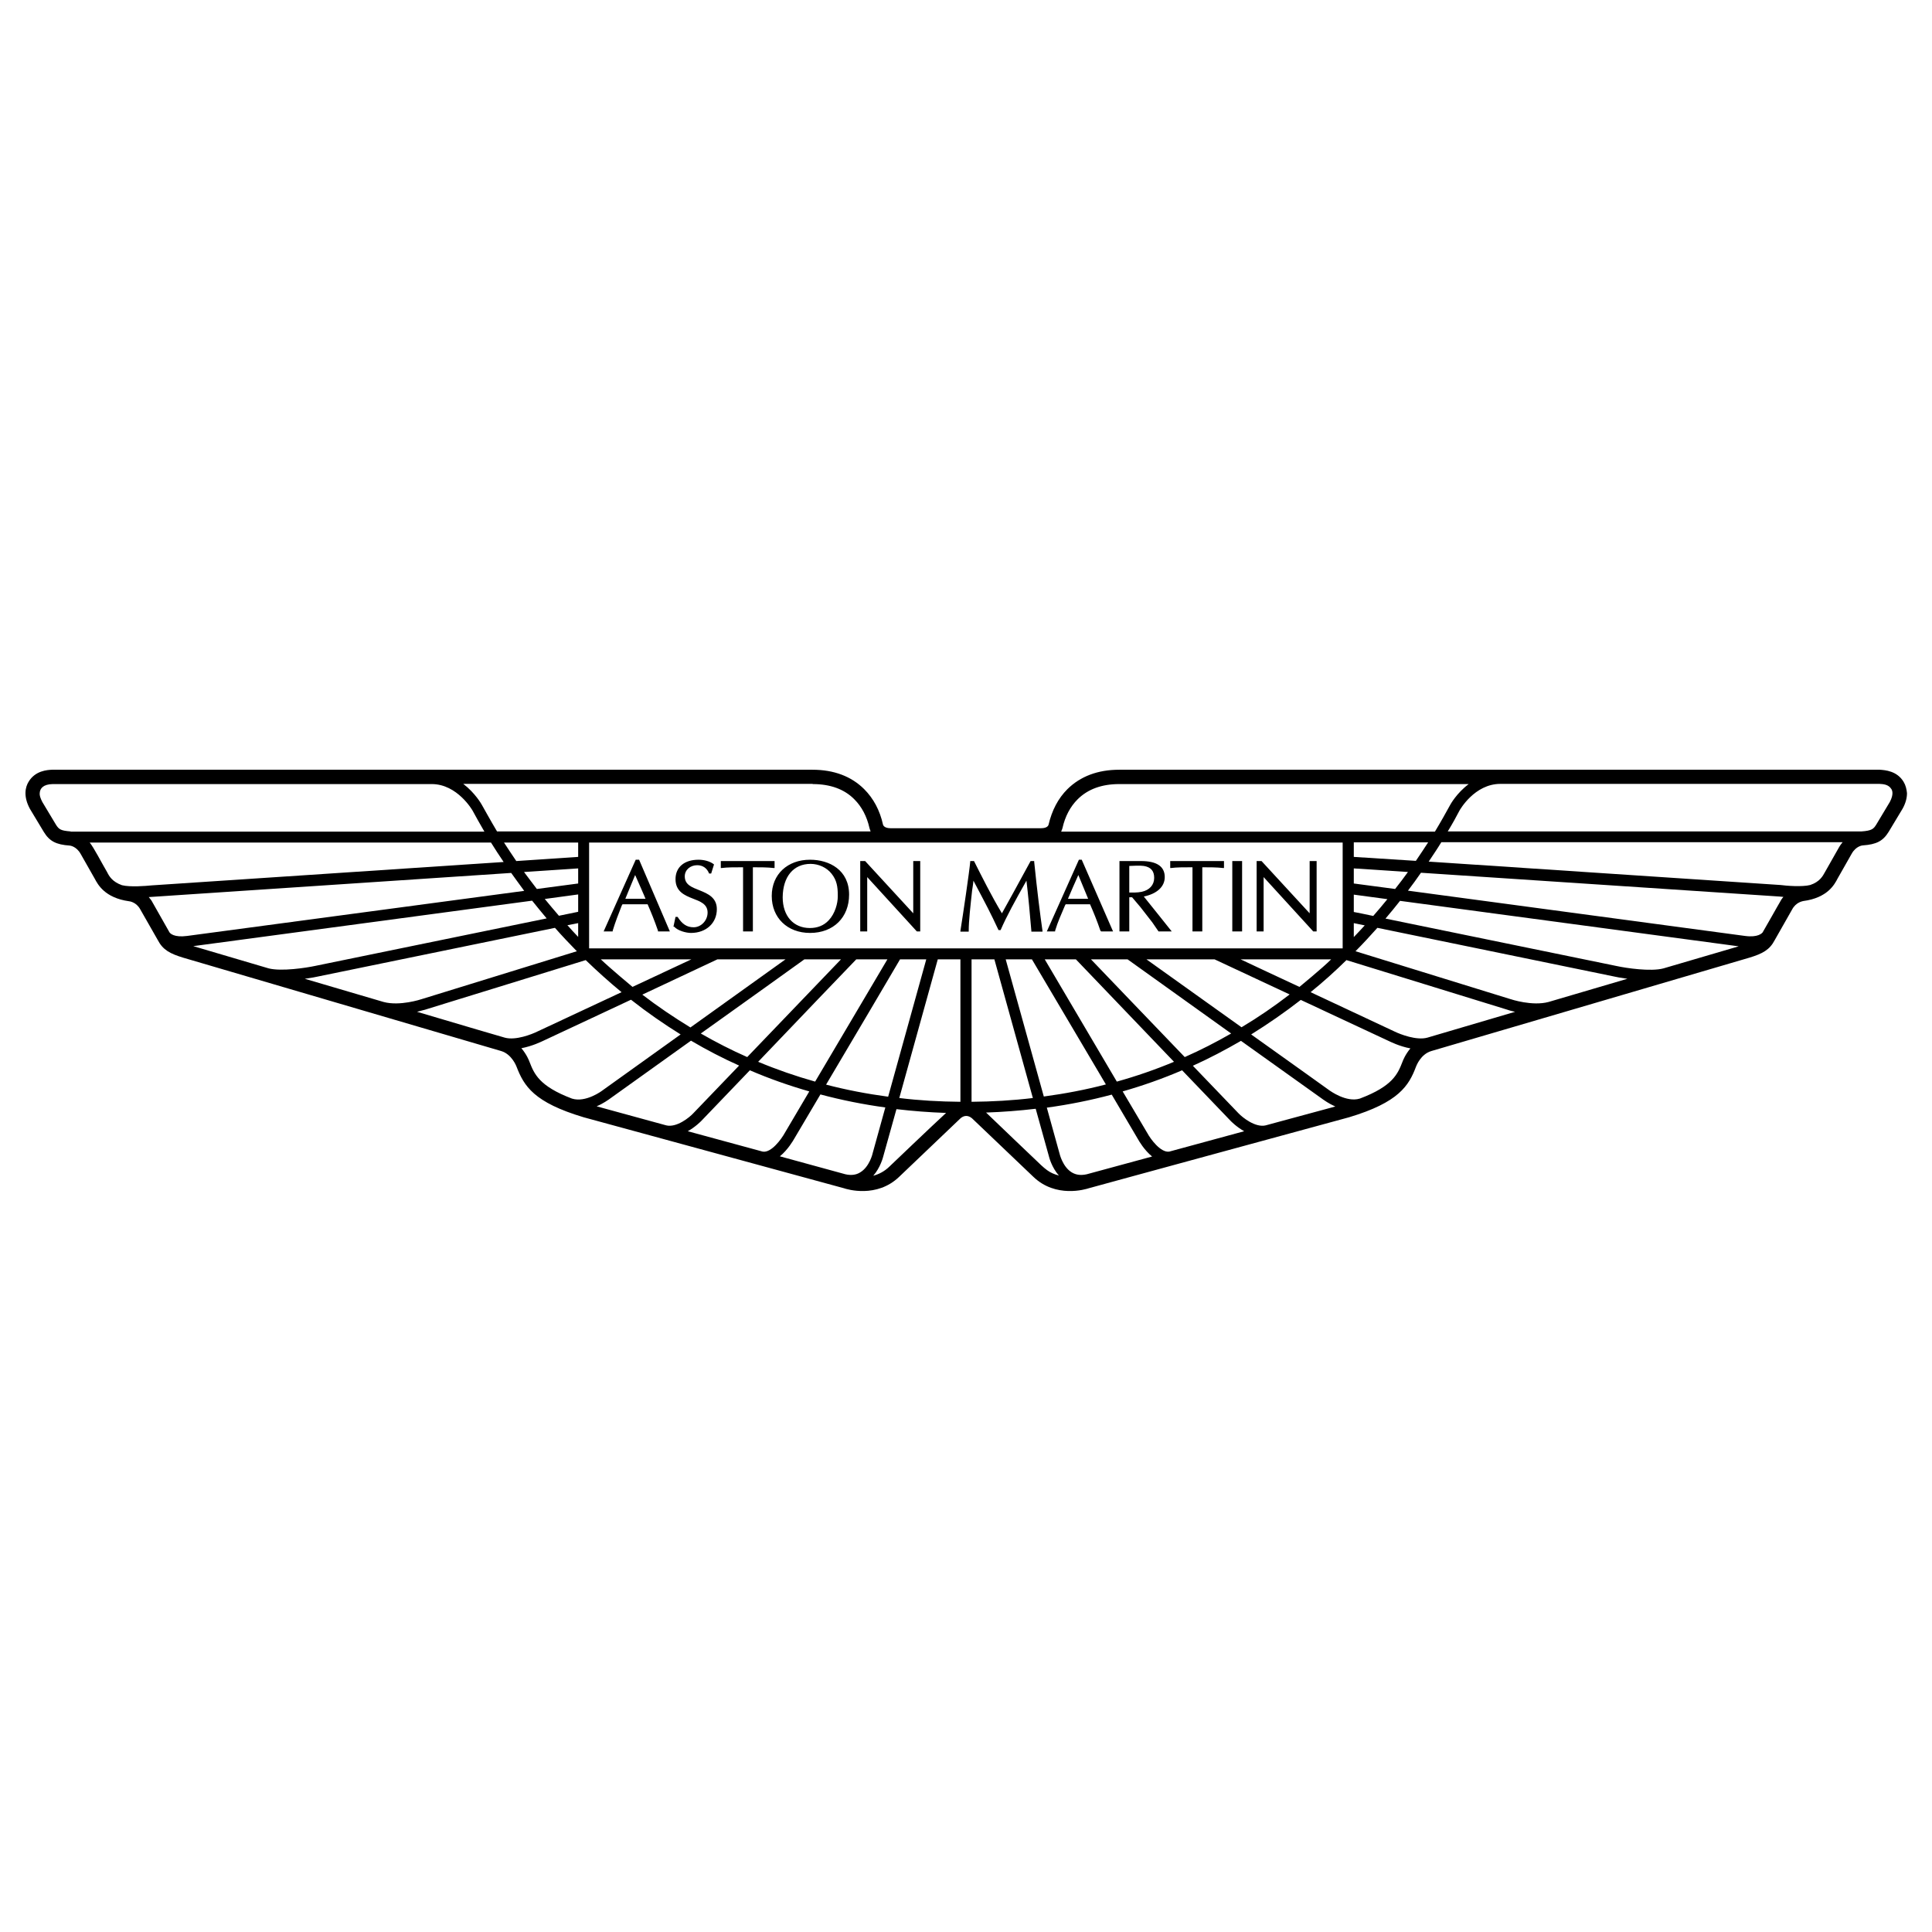
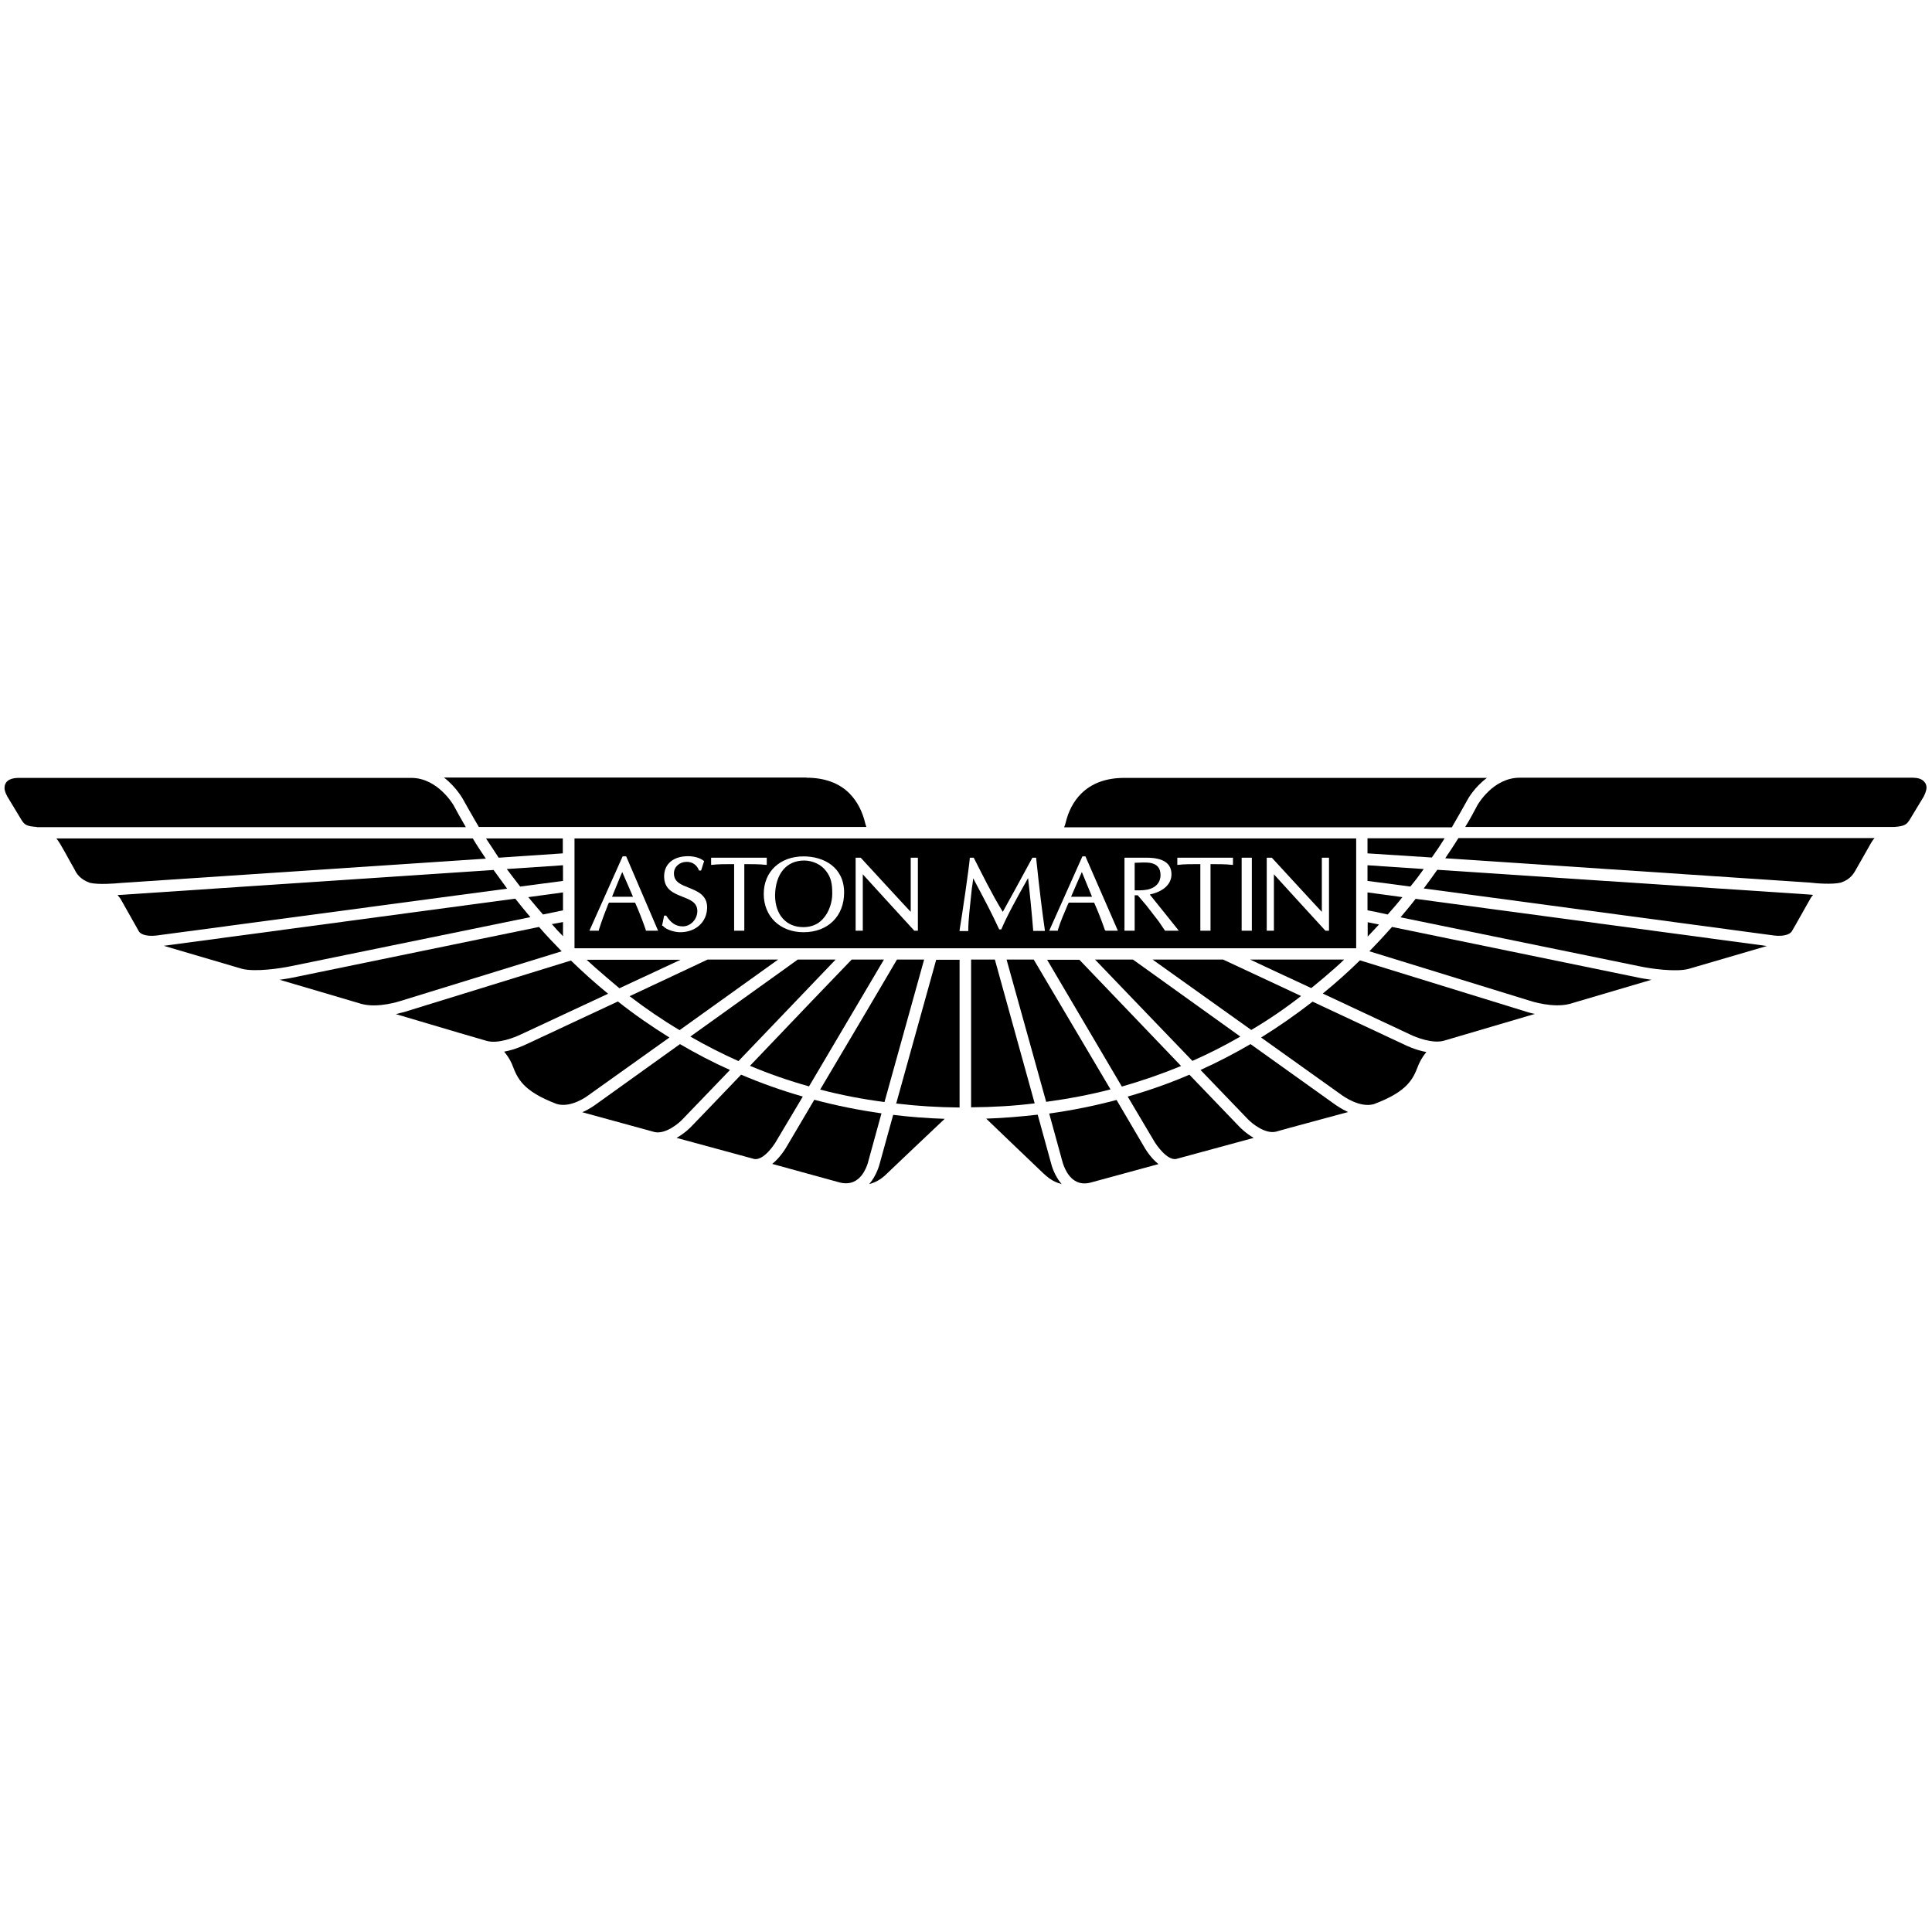
<svg xmlns="http://www.w3.org/2000/svg" version="1.1" id="svg3557" x="0px" y="0px" viewBox="0 0 1024 1024" style="enable-background:new 0 0 1024 1024;" xml:space="preserve">
-   <g id="layer1" transform="translate(-214.9598,-319.1258)">
-     <path id="path2578" d="M1223.9,733.5c-3.5-5.8-9.8-6.2-12.6-6.4H808.2c-11.4,0-20.6,3.5-27.5,10.3c-4.9,4.9-8.2,11.2-10,18.9   c-0.1,0.3-0.6,1.8-4,1.8h-79.7c-3.4,0-3.9-1.6-4-1.8c-1.7-7.7-5.1-14-10-18.9c-6.8-6.8-16.1-10.3-27.4-10.3H242.6   c-2.6,0.1-9,0.5-12.5,6.4c-1.7,2.8-2.9,7.6,0.7,14.3c0,0,7.4,12.3,7.4,12.3c3,4.9,6.5,6.7,13.7,7.2c0.1,0,3.5,0.3,5.8,4.4l7.5,13.2   c1.6,3,5.3,10.1,18.1,11.9c0.2,0,3.9,0.4,6,4.3c0,0,9.3,16.3,9.3,16.3c2.7,5.2,6.5,7.2,13.4,9.3c0,0,168.6,49.5,168.6,49.5   c5.7,1.7,8.1,8.2,8.1,8.2c4,10.4,9.2,19,35.6,26.9c0,0,137.9,37.6,137.9,37.6c1.7,0.6,17.5,5.4,29.4-6.1c0,0,32.4-30.9,32.4-30.9   c0,0,1.3-1.3,3.1-1.3c1.8,0,3.2,1.4,3.2,1.4c0.1,0.1,32.3,30.8,32.3,30.8c11.9,11.5,27.7,6.7,29.5,6.1   c-0.1,0,137.8-37.6,137.9-37.6c26.3-7.9,31.7-16.7,35.5-26.9c0.2-0.4,2.4-6.5,8.1-8.2c0,0,25.5-7.5,168.6-49.5   c6.9-2.1,10.7-4.1,13.4-9.3l9.2-16.2c2.1-4,5.7-4.4,5.9-4.5c12.9-1.7,16.6-8.8,18.2-11.9c0,0,7.5-13.2,7.5-13.2   c2.3-4.1,5.7-4.4,5.9-4.4c7.2-0.5,10.7-2.3,13.7-7.2c0,0,7.4-12.3,7.4-12.3c1.6-2.9,2.3-5.6,2.3-8.2   C1225.5,737.4,1225,735.3,1223.9,733.5 M778.1,758c1.4-6.2,4.1-11.3,8-15.2c5.4-5.4,12.8-8.1,22.1-8.1h185.2   c-6.4,4.8-9.7,10.8-9.9,11.2c-2.2,4-4.8,8.7-8,14H777.4C777.8,759.1,778.1,758,778.1,758 M527.3,821.8c0,0-0.1-0.1-0.1-0.1v-56   h399.4l0,56.1c0,0,0,0,0,0L527.3,821.8z M521.4,773.3l-32.8,2.2c-2.3-3.4-4.5-6.7-6.5-9.8h39.3V773.3z M521.4,779.4v8l-21.9,2.9   c-2.4-3.1-4.6-6.1-6.8-9L521.4,779.4z M521.4,793.2v9.2l-10.2,2.1c-2.6-3-5.1-6-7.5-8.9L521.4,793.2z M521.4,808.4v7.3   c-2-2.1-3.9-4.1-5.7-6.2C518,809.1,519.9,808.7,521.4,808.4 M595.2,827.6h36.1l-50.4,36.1c-8.7-5.3-17.3-11.1-25.5-17.4   C574.3,837.4,591.8,829.2,595.2,827.6 M550.2,842.2c-0.5-0.4-12-10-16.8-14.6h48L550.2,842.2z M641.3,827.6h19.4L611,879.4   c-8.4-3.7-16.6-7.9-24.6-12.5C610.2,849.9,635.1,832.1,641.3,827.6 M668.8,827.6h16.5L647,892.4c-10.3-2.9-20.4-6.4-30.2-10.5   C637.6,860.1,662.7,833.9,668.8,827.6 M692,827.6h13.9l-20.2,72.8c-11.2-1.5-22.2-3.6-32.9-6.4C667.5,869.2,687.1,836,692,827.6    M761.9,827.6l39.2,66.3c-10.7,2.8-21.7,4.9-32.9,6.4L748,827.6H761.9z M768.7,827.6h16.5l52,54.3c-9.8,4.1-19.9,7.6-30.3,10.5   L768.7,827.6z M793.2,827.6h19.4l54.9,39.3c-8,4.6-16.2,8.8-24.6,12.5C824.8,860.6,803,837.8,793.2,827.6 M822.6,827.6h36.1   l39.8,18.6c-8.3,6.4-16.8,12.2-25.5,17.4C853.8,849.9,833.5,835.4,822.6,827.6 M872.5,827.6h48c-4.9,4.9-16.5,14.3-16.8,14.6   C892,836.8,880.6,831.4,872.5,827.6 M932.5,808.4l5.8,1.2c-1.9,2.1-3.8,4.1-5.8,6.2V808.4z M932.5,802.5v-9.2l17.8,2.4   c-2.4,3-4.9,5.9-7.5,8.9C938.2,803.6,934.6,802.9,932.5,802.5 M932.5,787.4v-8l28.7,1.9c-2.1,2.9-4.4,6-6.8,9L932.5,787.4z    M932.5,773.3v-7.7h39.4c-2,3.1-4.2,6.4-6.5,9.8L932.5,773.3z M645.7,734.7c9.3,0,16.8,2.7,22.1,8.1c3.9,3.9,6.6,9,8,15.2   c0,0,0.3,1.1,0.6,1.8h-198c-3-5-8-14-8-14c-0.2-0.4-3.6-6.4-9.9-11.2H645.7z M252.4,759.8c-5.1-0.4-6.2-1-7.8-3.6   c0,0-6.7-11.1-7.2-12c-1.1-2.1-1.5-3.6-1.4-4.6c0.1-2.7,2-4.8,6.9-4.9l200.9,0c13.6,0,21.6,14,21.6,14c1.8,3.3,3.9,7.1,6.3,11.2   H252.4z M279.6,788.3c-5.1-1.8-6.8-4.8-7.8-6.8c-3.1-5.3-7.2-13.3-9.3-15.8h212.7c2,3.3,4.3,6.7,6.7,10.3l-186.6,12.4   C292.4,788.7,283.9,789.4,279.6,788.3 M314.1,815.2c-6.8,0.9-8.9-1.3-9.3-1.9l-8.9-15.7c-0.6-1.2-1.3-2.1-2.1-3   c1.2-0.1,192.1-12.8,192.1-12.8c2.2,3.1,4.5,6.2,6.9,9.5L314.1,815.2z M357.4,832.4c-18.5-5.5-33.6-9.9-40-11.8L497,796.5   c2.5,3.1,5,6.2,7.7,9.4l-122.8,25.2C377.2,832.1,364.2,834.1,357.4,832.4 M418.3,850.2c-13.7-4-28.2-8.3-41.8-12.3   c3.6-0.5,6.2-1,6.5-1.1c0,0,89-18.3,126.1-25.9c3.6,4.1,7.5,8.2,11.6,12.4l-82.3,25.4C438.1,848.8,426.9,852.5,418.3,850.2    M482.5,869.1c-1.8-0.5-21.3-6.2-46.5-13.7c2.4-0.6,4-1.1,4.2-1.1c-0.1,0,69.1-21.3,85.2-26.3c5.9,5.7,12.2,11.4,19,17l-44.5,20.8   C496.9,867.3,488.3,870.7,482.5,869.1 M518.1,901.4c-17.4-6.6-20-13.1-22.5-19.5c-0.2-0.6-1.5-3.9-4.3-7.2   c5.9-1.1,10.8-3.6,11.1-3.7c0,0,23.5-11,47-22c8.5,6.7,17.3,12.8,26.3,18.4l-41.6,29.8C534,897.3,525.4,903.7,518.1,901.4    M568.1,915.6l-36.9-10.1c3.7-1.6,6.2-3.5,6.4-3.6c0,0,20.6-14.7,43.6-31.2c8.3,4.9,16.8,9.3,25.5,13.2l-24.2,25.2   C580.4,911.4,573.6,916.9,568.1,915.6 M619.2,929.5l-39.7-10.8c4.1-2.3,7-5.3,7.2-5.5c0,0,11.3-11.8,25.7-26.8   c10.2,4.4,20.7,8.1,31.5,11.2l-13.1,22.2C629.2,922.7,623.8,930.3,619.2,929.5 M677.5,930.3c0,0.1-1.6,7.2-6.6,10.2   c-2.2,1.4-4.9,1.7-7.9,1l-34.7-9.5c4.2-3.4,7.1-8.4,7.6-9.3c0,0,5.9-9.9,13.9-23.5c11.2,3,22.7,5.3,34.4,6.9L677.5,930.3z    M686.3,937.5c-2.7,2.6-5.6,4-8.5,4.8c3.8-4.3,5.2-9.8,5.4-10.6l6.9-24.7c8.6,1,17.4,1.7,26.3,2   C709.2,915.6,686.3,937.5,686.3,937.5 M691.6,901.1l20.4-73.5h12v75.5C713,903,702.2,902.4,691.6,901.1 M729.9,903.1v-75.5h12.1   l20.4,73.5C751.7,902.4,740.9,903,729.9,903.1 M762.6,932.7c0,0-18.7-17.8-25-23.9c8.9-0.3,17.7-1,26.3-2l6.9,24.8   c0.2,0.9,1.6,6.3,5.4,10.6C770.9,940.7,769.3,939.2,762.6,932.7 M791,941.5c-3.1,0.7-5.7,0.4-8-1c-4.8-2.9-6.4-9.7-6.5-10.1   l-6.7-24.2c11.7-1.6,23.2-3.9,34.4-6.9l13.9,23.6c0.5,0.9,3.3,5.8,7.5,9.2L791,941.5z M834.7,929.5c-4.6,0.7-10-6.8-11.5-9.6   L810,897.6c10.8-3.1,21.3-6.8,31.5-11.2l25.7,26.8c0.2,0.2,3.1,3.2,7.2,5.5L834.7,929.5z M892.4,913.8l-6.6,1.8   c-5.5,1.3-12.3-4.2-14.4-6.4c0,0-10.6-11-24.2-25.2c8.7-3.9,17.2-8.4,25.5-13.2l43.7,31.2c0.2,0.1,2.7,2,6.3,3.6   C913,908.2,892.4,913.8,892.4,913.8 M958.3,881.9c-2.5,6.4-5.1,12.9-22.6,19.5c-7.2,2.2-15.8-4.2-15.9-4.2c0,0-19.5-14-41.7-29.8   c9-5.6,17.8-11.7,26.3-18.3l47.1,22c0.3,0.1,5.1,2.6,11,3.7C959.8,878,958.5,881.3,958.3,881.9 M971.5,869.1   c-5.8,1.6-14.4-1.8-17.3-3.2c0,0-22-10.3-44.6-20.9c6.8-5.5,13.1-11.2,19-17l85.3,26.3c0.2,0.1,1.7,0.6,4.1,1.1L971.5,869.1z    M1035.7,850.2c-8.6,2.3-19.9-1.4-20-1.5l-0.1,0c0,0,0,0,0,0l-82.2-25.4c4.1-4.1,7.9-8.3,11.6-12.4l126,25.9   c0.3,0.1,2.9,0.6,6.5,1.1L1035.7,850.2z M1096.6,832.4c-6.7,1.8-19.9-0.2-24.5-1.2c0,0-84.1-17.3-122.8-25.2   c2.7-3.2,5.3-6.3,7.7-9.4l179.5,24.1L1096.6,832.4z M1158.1,797.7c0-0.1-7.3,12.9-8.9,15.6c-0.4,0.5-2.5,2.8-9.3,1.9l-178.7-24   c2.4-3.2,4.8-6.4,6.9-9.5l189.9,12.6c0.3,0,1.1,0.1,2.2,0.2C1159.4,795.4,1158.7,796.5,1158.1,797.7 M1189.8,768l-7.6,13.4   c-1.1,2-2.7,5.1-7.8,6.8c-4.3,1.1-12.8,0.4-15.7,0l-186.5-12.4c2.4-3.6,4.7-7,6.7-10.3h212.7C1190.8,766.4,1190.3,767.2,1189.8,768    M1216.6,744.2c-0.1,0.2-7.2,12-7.2,12c-1.4,2.2-2.2,3.2-7.8,3.6c0,0-219.3,0-219.3,0c2.5-4.1,4.6-7.9,6.3-11.2   c0.1-0.1,7.8-14,21.6-14l200.9,0c2.1,0.1,4.8,0.3,6.3,2.7c0.2,0.3,0.6,1,0.6,2.2C1218,740.6,1217.7,742.1,1216.6,744.2" />
-     <path id="path2580" d="M551.9,774.8l-17,38h4.8v-0.4c1.4-4.6,3.1-9,4.8-13.3c0,0,0.3-0.5,0.4-0.7h13.3c1.8,4.1,3.6,8.5,5.5,14v0.4   h6.3l-16.3-38H551.9z M585.2,774.8c-7.5,0-12.2,3.9-12.2,10.3c0,6.6,4.9,8.6,9.2,10.3c3.9,1.5,7.8,2.9,7.8,7.4   c0,4.2-3.4,7.8-7.4,7.8c-3.6,0-6.1-1.7-8.5-5.5H573l-1.1,5.2h0.4c2,2.2,6.4,3.3,8.9,3.3c8,0,13.7-5.2,13.7-12.6   c0-6.1-4.7-8.2-9.2-10c-4-1.6-7.8-2.9-7.8-7.4c0-3.4,2.9-5.9,6.6-5.9c3,0,5.2,1.6,6.3,4.4h1.1l1.5-4.8   C591.1,775.4,587.6,774.8,585.2,774.8z M644.3,774.8c-11.9,0-20.3,7.7-20.3,19.2c0,11.6,8.3,19.6,20.3,19.6   c12.5,0,20.7-8.3,20.7-20.3C665,780.3,654.6,774.8,644.3,774.8z M786.8,774.8l-17,38h4.4v-0.4c1.4-4.7,3.4-9,5.2-13.3   c0,0,0.3-0.5,0.4-0.7h12.9c1.8,4.1,3.7,8.7,5.5,14l0.4,0.4h6.3l-16.6-38H786.8z M597,775.5v3.7h0.4c3.2-0.4,6.4-0.4,11.4-0.4v34   h5.2v-34c3.8,0,7.7,0,11.1,0.4h0.4v-3.7h-0.4H597z M670.9,775.5v37.3h3.7V784c0.2,0.2,23.3,25.5,23.3,25.5l3,3.3h1.8v-37.3h-0.4   h-3.3c0,0,0,27.1,0,27.7c-0.2-0.2-25.5-27.7-25.5-27.7H670.9z M729.2,775.5v0.4c-0.5,5.5-3.8,27.9-5.2,36.6v0.4h4.4v-0.4   c0-5.3,0.9-13.1,1.8-21.4c0,0,0.6-3.7,0.7-5.2c0.6,1.2,7.7,14.4,10.3,19.9l3,6.3h1.1c3.1-7.2,7.6-15.4,13.7-26.2   c0.8,6.4,2,19.2,2.6,26.6v0.4h5.9v-0.4c-1.3-9.1-2.8-20.9-4.4-36.6v-0.4h-0.4h-1.5l-8.9,16.3c0,0-5.8,10.5-6.3,11.4   c-5.6-9.3-10.5-19.2-14.8-27.7h-0.4H729.2z M808.3,775.5v37.3h5.2c0,0,0-17.5,0-18.1h1.5c0.2,0.2,4.4,5.2,4.4,5.2   c0,0,6.3,8.1,6.3,8.1l3.3,4.8h0.4h6.6c0,0-14.1-17.7-14.8-18.5c6.8-1.4,11.1-5.1,11.1-10.3c0-5.7-4.3-8.5-12.6-8.5H808.3z    M835.2,775.5v3.7h0.4c3.2-0.4,6.4-0.4,11.4-0.4v34h5.2c0,0,0-33.3,0-34c3.8,0,7.7,0,11.1,0.4h0.4v-3.7h-0.4H835.2z M868.1,775.5   v37.3h5.2v-37.3H868.1z M881,775.5v37.3h3.7V784c0.2,0.2,23.3,25.5,23.3,25.5l3,3.3h1.8v-37.3h-3.7v27.7   c-0.2-0.2-25.5-27.7-25.5-27.7H881z M644.6,777c4.3,0,8.6,2,11.1,5.2c2.8,3.5,3.3,7,3.3,11.4c0,0.3,0,0.5,0,0.7   c0,3.6-1.4,9-4.8,12.6c-2.6,2.8-6,4.1-10,4.1c-8.7,0-14.4-6.4-14.4-16.3C629.9,783.8,635.5,777,644.6,777z M813.4,778.1   c2.2-0.1,5.9-0.3,7.8,0c3.7,0.6,5.5,2.6,5.5,6.3c0,3.8-2.5,6.5-6.6,7.4c-2.3,0.5-5.3,0.4-6.6,0.4V778.1z M551.6,782.9   c0.5,1.2,5.2,11.7,5.5,12.6h-10.7C546.8,794.6,551,784.2,551.6,782.9z M786.5,782.9c0.5,1.2,4.8,11.7,5.2,12.6h-10.7   C781.3,794.6,785.9,784.2,786.5,782.9z" />
+   <g>
+     <path d="M442.9,508.6h-20.1c-6.4,4.7-32.3,23.1-56.9,40.8c8.3,4.8,16.8,9.1,25.5,13L442.9,508.6z" />
+     <path d="M412.4,508.6H375c-3.5,1.7-21.7,10.2-41.3,19.4c8.5,6.5,17.4,12.6,26.5,18L412.4,508.6z" />
+     <path d="M328.3,523.8l32.4-15.1h-49.8C315.9,513.4,327.8,523.4,328.3,523.8z" />
+     <path d="M615.1,463.8c0-3.8-1.9-5.9-5.7-6.5c-2-0.3-5.8-0.1-8.1,0h0.1v14.6c1.3,0,4.5,0.1,6.8-0.4   C612.5,470.6,615.1,467.8,615.1,463.8z" />
+     <path d="M718.7,444.4H304.5v58.1l0.1,0.1h414.2V444.4z M342.3,493.3v-0.4c-2-5.7-3.8-10.3-5.7-14.5h-13.8c-0.1,0.2-0.4,0.7-0.4,0.7   c-1.8,4.5-3.5,9-5,13.8v0.4h-5l17.6-39.4h1.9l16.9,39.4H342.3z M360.5,494.1c-2.6,0-7.2-1.1-9.2-3.4h-0.4l1.1-5.4h1.1   c2.5,3.9,5.1,5.7,8.8,5.7c4.1,0,7.7-3.7,7.7-8.1c0-4.7-4-6.1-8.1-7.7c-4.5-1.8-9.5-3.8-9.5-10.7c0-6.6,4.9-10.7,12.7-10.7   c2.5,0,6.1,0.6,8.5,2.6l-1.6,5h-1.1c-1.1-2.9-3.4-4.6-6.5-4.6c-3.8,0-6.8,2.6-6.8,6.1c0,4.7,3.9,6,8.1,7.7c4.7,1.9,9.5,4,9.5,10.4   C374.7,488.7,368.8,494.1,360.5,494.1z M394.5,493.3h-5.4V458c-5.2,0-8.5,0-11.8,0.4h-0.4v-3.8H406h0.4v3.8H406   c-3.5-0.4-7.6-0.4-11.5-0.4V493.3z M425.9,494.1c-12.4,0-21.1-8.3-21.1-20.3c0-11.9,8.7-19.9,21.1-19.9c10.7,0,21.5,5.7,21.5,19.2   C447.4,485.5,438.9,494.1,425.9,494.1z M486.5,493.3h-1.9l-3.1-3.4c0,0-24-26.2-24.2-26.5v29.9h-3.8v-38.7h2.7   c0,0,26.2,28.5,26.5,28.7c0-0.6,0-28.7,0-28.7h3.4h0.4V493.3z M553.7,493.4h-6.1V493c-0.6-7.7-1.9-21-2.7-27.6   c-6.3,11.2-11,19.7-14.2,27.2h-1.1l-3.1-6.5c-2.7-5.7-10.1-19.4-10.7-20.6c-0.1,1.6-0.7,5.4-0.7,5.4c-0.9,8.6-1.9,16.7-1.9,22.2   v0.4h-4.6V493c1.5-9,4.9-32.3,5.4-38v-0.4v0h1.7h0.4c4.5,8.8,9.5,19.1,15.4,28.7c0.5-0.9,6.5-11.8,6.5-11.8l9.2-16.9h1.6h0.4v0.4   c1.7,16.3,3.2,28.5,4.6,38V493.4z M586,493.3l-0.4-0.4c-1.9-5.5-3.8-10.3-5.7-14.5h-13.4c-0.1,0.2-0.4,0.7-0.4,0.7   c-1.9,4.5-3.9,8.9-5.4,13.8v0.4h-4.6l17.6-39.4h1.6l17.2,39.4H586z M617.9,493.3h-0.4l-3.4-5l-6.5-8.4c0,0-4.4-5.2-4.6-5.4h-1.6   c0,0.6,0,18.8,0,18.8H596v-38.7h11.8c8.6,0,13.1,2.9,13.1,8.8c0,5.4-4.5,9.2-11.5,10.7c0.7,0.8,15.4,19.2,15.4,19.2H617.9z    M653.5,458.4h-0.4c-3.5-0.4-7.6-0.4-11.5-0.4c0,0.7,0,35.3,0,35.3h-5.4V458c-5.2,0-8.5,0-11.8,0.4h-0.4v-3.8h29.1h0.4V458.4z    M663.5,493.3h-5.4v-38.7h5.4V493.3z M704.4,493.3h-1.9l-3.1-3.4c0,0-24-26.2-24.2-26.5v29.9h-3.8v-38.7h2.7   c0,0,26.2,28.5,26.5,28.7v-28.7h3.8V493.3z" />
+     <path d="M567.7,475.3h11.1c-0.4-0.9-4.9-11.8-5.4-13.1C572.8,463.6,568,474.4,567.7,475.3z" />
+     <path d="M298.4,473l-18.4,2.5c2.5,3,5.1,6.1,7.8,9.2l10.6-2.2V473z" />
+     <path d="M426.2,456.1c-9.4,0-15.2,7.1-15.4,18.4c0,10.3,5.9,16.9,14.9,16.9c4.1,0,7.7-1.3,10.4-4.3c3.5-3.7,5-9.3,5-13.1   c0-0.2,0-0.4,0-0.7c0-4.6-0.5-8.2-3.4-11.8C435.2,458.2,430.7,456.1,426.2,456.1z" />
+     <path d="M245.5,423.8c0,0,5.2,9.3,8.3,14.5h205.4c-0.3-0.7-0.6-1.9-0.6-1.9c-1.5-6.4-4.3-11.7-8.3-15.8c-5.5-5.6-13.3-8.4-22.9-8.4   v-0.1H235.3C241.8,417.1,245.3,423.4,245.5,423.8z" />
+     <path d="M298.4,488.7c-1.6,0.3-3.5,0.7-5.9,1.1c1.9,2.2,3.8,4.3,5.9,6.4V488.7z" />
+     <path d="M298.4,458.6l-29.8,2c2.3,3,4.6,6.1,7.1,9.3l22.7-3V458.6z" />
+     <path d="M489.8,508.6h-14.4c-5.1,8.7-25.4,43.2-40.7,68.9c11.1,2.9,22.5,5.1,34.1,6.6L489.8,508.6z" />
+     <path d="M468.5,508.6h-17.1c-6.3,6.5-32.4,33.7-53.9,56.3c10.2,4.3,20.6,7.9,31.3,10.9L468.5,508.6z" />
+     <path d="M724.9,496.4c2.1-2.2,4-4.3,6-6.4l-6-1.2V496.4z" />
+     <path d="M324.4,475.3h11.1c-0.3-0.9-5.2-11.8-5.7-13.1C329.1,463.6,324.8,474.4,324.4,475.3z" />
+     <path d="M754.6,460.6l-29.8-2v8.3l22.7,3C750.1,466.8,752.5,463.6,754.6,460.6z" />
+     <path d="M743.3,475.5l-18.5-2.5v9.5c2.2,0.4,5.9,1.1,10.7,2.2C738.2,481.7,740.8,478.7,743.3,475.5z" />
+     <path d="M777.8,423.9c0.2-0.4,3.6-6.6,10.3-11.6H595.9c-9.6,0-17.3,2.8-22.9,8.4c-4,4-6.8,9.3-8.3,15.8c0,0-0.3,1.1-0.7,2h205.5   C772.8,432.9,775.5,428,777.8,423.9z" />
+     <path d="M765.7,444.3h-40.9v8l34.1,2.2C761.4,451,763.7,447.5,765.7,444.3z" />
+     <path d="M626,565l-53.9-56.3H555l39.6,67.2C605.4,572.8,615.8,569.2,626,565z" />
+     <path d="M712.4,508.6h-49.8c8.4,3.9,20.2,9.5,32.4,15.1C695.3,523.5,707.3,513.7,712.4,508.6z" />
+     <path d="M689.6,527.9l-41.3-19.3h-37.4c11.3,8.1,32.4,23.1,52.3,37.3C672.2,540.6,681,534.6,689.6,527.9z" />
+     <path d="M533.5,508.6l21,75.4c11.6-1.6,23-3.7,34.1-6.6l-40.7-68.8H533.5z" />
+     <path d="M657.4,549.4l-56.9-40.8h-20.1c10.2,10.6,32.8,34.2,51.6,53.7C640.6,558.5,649.1,554.2,657.4,549.4z" />
+     <path d="M720.8,509c-6.1,6-12.7,11.9-19.7,17.6c23.4,11,46.3,21.7,46.3,21.7c3,1.5,11.9,5,17.9,3.3l48.2-14.2c-2.5-0.5-4-1-4.3-1.1   L720.8,509z" />
+     <path d="M606.2,607.5L591.8,583c-11.6,3.1-23.5,5.5-35.7,7.2l6.9,25.1c0.1,0.4,1.8,7.5,6.7,10.5c2.4,1.5,5.1,1.8,8.3,1L614,617   C609.6,613.5,606.7,608.4,606.2,607.5z" />
+     <path d="M657.1,597.4l-26.7-27.8c-10.6,4.6-21.5,8.4-32.7,11.6l13.7,23.1c1.6,2.9,7.2,10.7,11.9,10l41.2-11.2   C660.3,600.7,657.3,597.6,657.1,597.4z" />
+     <path d="M550,590.8c-8.9,1-18,1.8-27.3,2.1c6.5,6.3,25.9,24.8,25.9,24.8c6.9,6.7,8.6,8.3,14.1,9.9c-3.9-4.5-5.4-10.1-5.6-11   L550,590.8z" />
+     <path d="M475,584.9c11,1.3,22.2,2,33.6,2.1v-78.3h-12.4L475,584.9z" />
+     <path d="M466.3,616.6c-0.2,0.8-1.7,6.5-5.6,11c3-0.8,6-2.3,8.8-5c0,0,23.8-22.7,31.2-29.6c-9.2-0.3-18.4-1-27.3-2.1L466.3,616.6z" />
+     <path d="M662.8,553.4c-8.6,5-17.4,9.6-26.5,13.7c14.1,14.7,25.1,26.1,25.1,26.1c2.2,2.3,9.2,8,14.9,6.6l6.8-1.9   c0,0,21.4-5.8,31.4-8.5c-3.7-1.7-6.3-3.6-6.5-3.7L662.8,553.4z" />
+     <path d="M527.3,508.6h-12.6v78.3c11.4-0.1,22.6-0.7,33.7-2.1L527.3,508.6z" />
+     <path d="M431.6,582.9c-8.3,14.1-14.4,24.4-14.4,24.4c-0.5,0.9-3.5,6.1-7.9,9.6l36,9.9c3.1,0.7,5.9,0.4,8.2-1   c5.2-3.1,6.8-10.5,6.8-10.6l6.9-25.1C455.2,588.4,443.2,586,431.6,582.9z" />
+     <path d="M298.4,444.4h-40.8c2.1,3.2,4.4,6.6,6.7,10.2l34-2.3V444.4z" />
+     <path d="M1020.4,415c-1.6-2.5-4.4-2.7-6.5-2.8H805.5c-14.3,0-22.3,14.4-22.4,14.5c-1.8,3.4-3.9,7.4-6.5,11.6H1004   c5.8-0.4,6.6-1.5,8.1-3.7c0,0,7.4-12.2,7.5-12.4c1.1-2.2,1.5-3.7,1.5-4.9C1021,416,1020.6,415.3,1020.4,415z" />
+     <path d="M761.8,461c-2.2,3.2-4.7,6.5-7.2,9.9L940,495.8c7.1,0.9,9.2-1.5,9.6-2c1.7-2.8,9.2-16.3,9.2-16.2c0.6-1.2,1.3-2.4,2.2-3.3   c-1.1-0.1-2-0.2-2.3-0.2L761.8,461z" />
+     <path d="M695.7,530.9c-8.8,6.8-17.9,13.2-27.3,19c23,16.4,43.3,30.9,43.3,30.9c0.1,0,9,6.6,16.5,4.4c18.2-6.8,20.8-13.6,23.4-20.2   c0.2-0.6,1.6-4,4.4-7.4c-6.1-1.1-11.1-3.7-11.4-3.8L695.7,530.9z" />
+     <path d="M742.3,486.2c40.1,8.2,127.4,26.1,127.4,26.1c4.8,1,18.5,3.1,25.4,1.2l41.4-12.1l-186.2-25   C747.8,479.7,745.1,482.9,742.3,486.2z" />
+     <path d="M737.8,491.3c-3.8,4.3-7.8,8.6-12,12.9l85.3,26.3h0.1c0.1,0.1,11.8,3.9,20.7,1.6l43.4-12.8c-3.7-0.5-6.4-1-6.7-1.1   L737.8,491.3z" />
+     <path d="M766,454.9l193.4,12.9c3,0.4,11.8,1.1,16.3,0c5.3-1.8,6.9-5,8.1-7.1l7.9-13.9c0.5-0.8,1-1.7,1.9-2.6H773   C770.9,447.6,768.5,451.2,766,454.9z" />
+     <path d="M354.8,549.9c-9.3-5.8-18.5-12.1-27.3-19.1c-24.4,11.4-48.8,22.8-48.8,22.8c-0.3,0.1-5.4,2.7-11.5,3.8   c2.9,3.4,4.3,6.8,4.5,7.5c2.6,6.6,5.3,13.4,23.3,20.2c7.6,2.4,16.5-4.3,16.6-4.4L354.8,549.9z" />
+     <path d="M361.8,593.2l25.1-26.1c-9-4-17.8-8.6-26.5-13.7c-23.9,17.1-45.2,32.4-45.2,32.4c-0.2,0.1-2.8,2.1-6.6,3.7l38.3,10.5   C352.6,601.3,359.6,595.6,361.8,593.2z" />
+     <path d="M297.7,504.2c-4.3-4.4-8.3-8.6-12-12.9c-38.5,7.9-130.8,26.9-130.8,26.9c-0.3,0.1-3,0.6-6.7,1.1   c14.1,4.1,29.1,8.6,43.4,12.8c8.9,2.4,20.5-1.5,20.8-1.6L297.7,504.2z" />
+     <path d="M425.5,581.2c-11.2-3.2-22.1-7.1-32.7-11.6c-14.9,15.6-26.7,27.8-26.7,27.8c-0.2,0.2-3.2,3.3-7.5,5.7l41.2,11.2   c4.8,0.8,10.4-7.1,12-10.1L425.5,581.2z" />
+     <path d="M322.3,526.7c-7.1-5.8-13.6-11.7-19.7-17.6c-16.7,5.2-88.5,27.3-88.4,27.3c-0.2,0-1.9,0.5-4.4,1.1   c26.1,7.8,46.4,13.7,48.2,14.2c6,1.7,14.9-1.9,18-3.4L322.3,526.7z" />
+     <path d="M281.1,486.1c-2.8-3.3-5.4-6.5-8-9.8l-186.3,25c6.6,2,22.3,6.5,41.5,12.2c7.1,1.8,20.5-0.3,25.4-1.3L281.1,486.1z" />
+     <path d="M257.5,455.1c-2.5-3.7-4.9-7.3-6.9-10.7H29.9c2.2,2.6,6.4,10.9,9.6,16.4c1,2.1,2.8,5.2,8.1,7.1c4.5,1.1,13.3,0.4,16.3,0.1   L257.5,455.1z" />
+     <path d="M246.9,438.4c-2.5-4.3-4.7-8.2-6.5-11.6c0,0-8.3-14.5-22.4-14.5H9.6c-5.1,0.1-7.1,2.3-7.2,5.1c-0.1,1,0.3,2.6,1.5,4.8   c0.5,0.9,7.5,12.4,7.5,12.4c1.7,2.7,2.8,3.3,8.1,3.7v0.1H246.9z" />
+     <path d="M261.6,461.1c0,0-198,13.2-199.3,13.3c0.8,0.9,1.6,1.9,2.2,3.1l9.2,16.3c0.4,0.6,2.6,2.9,9.6,2L268.8,471   C266.3,467.6,263.9,464.3,261.6,461.1z" />
  </g>
</svg>
